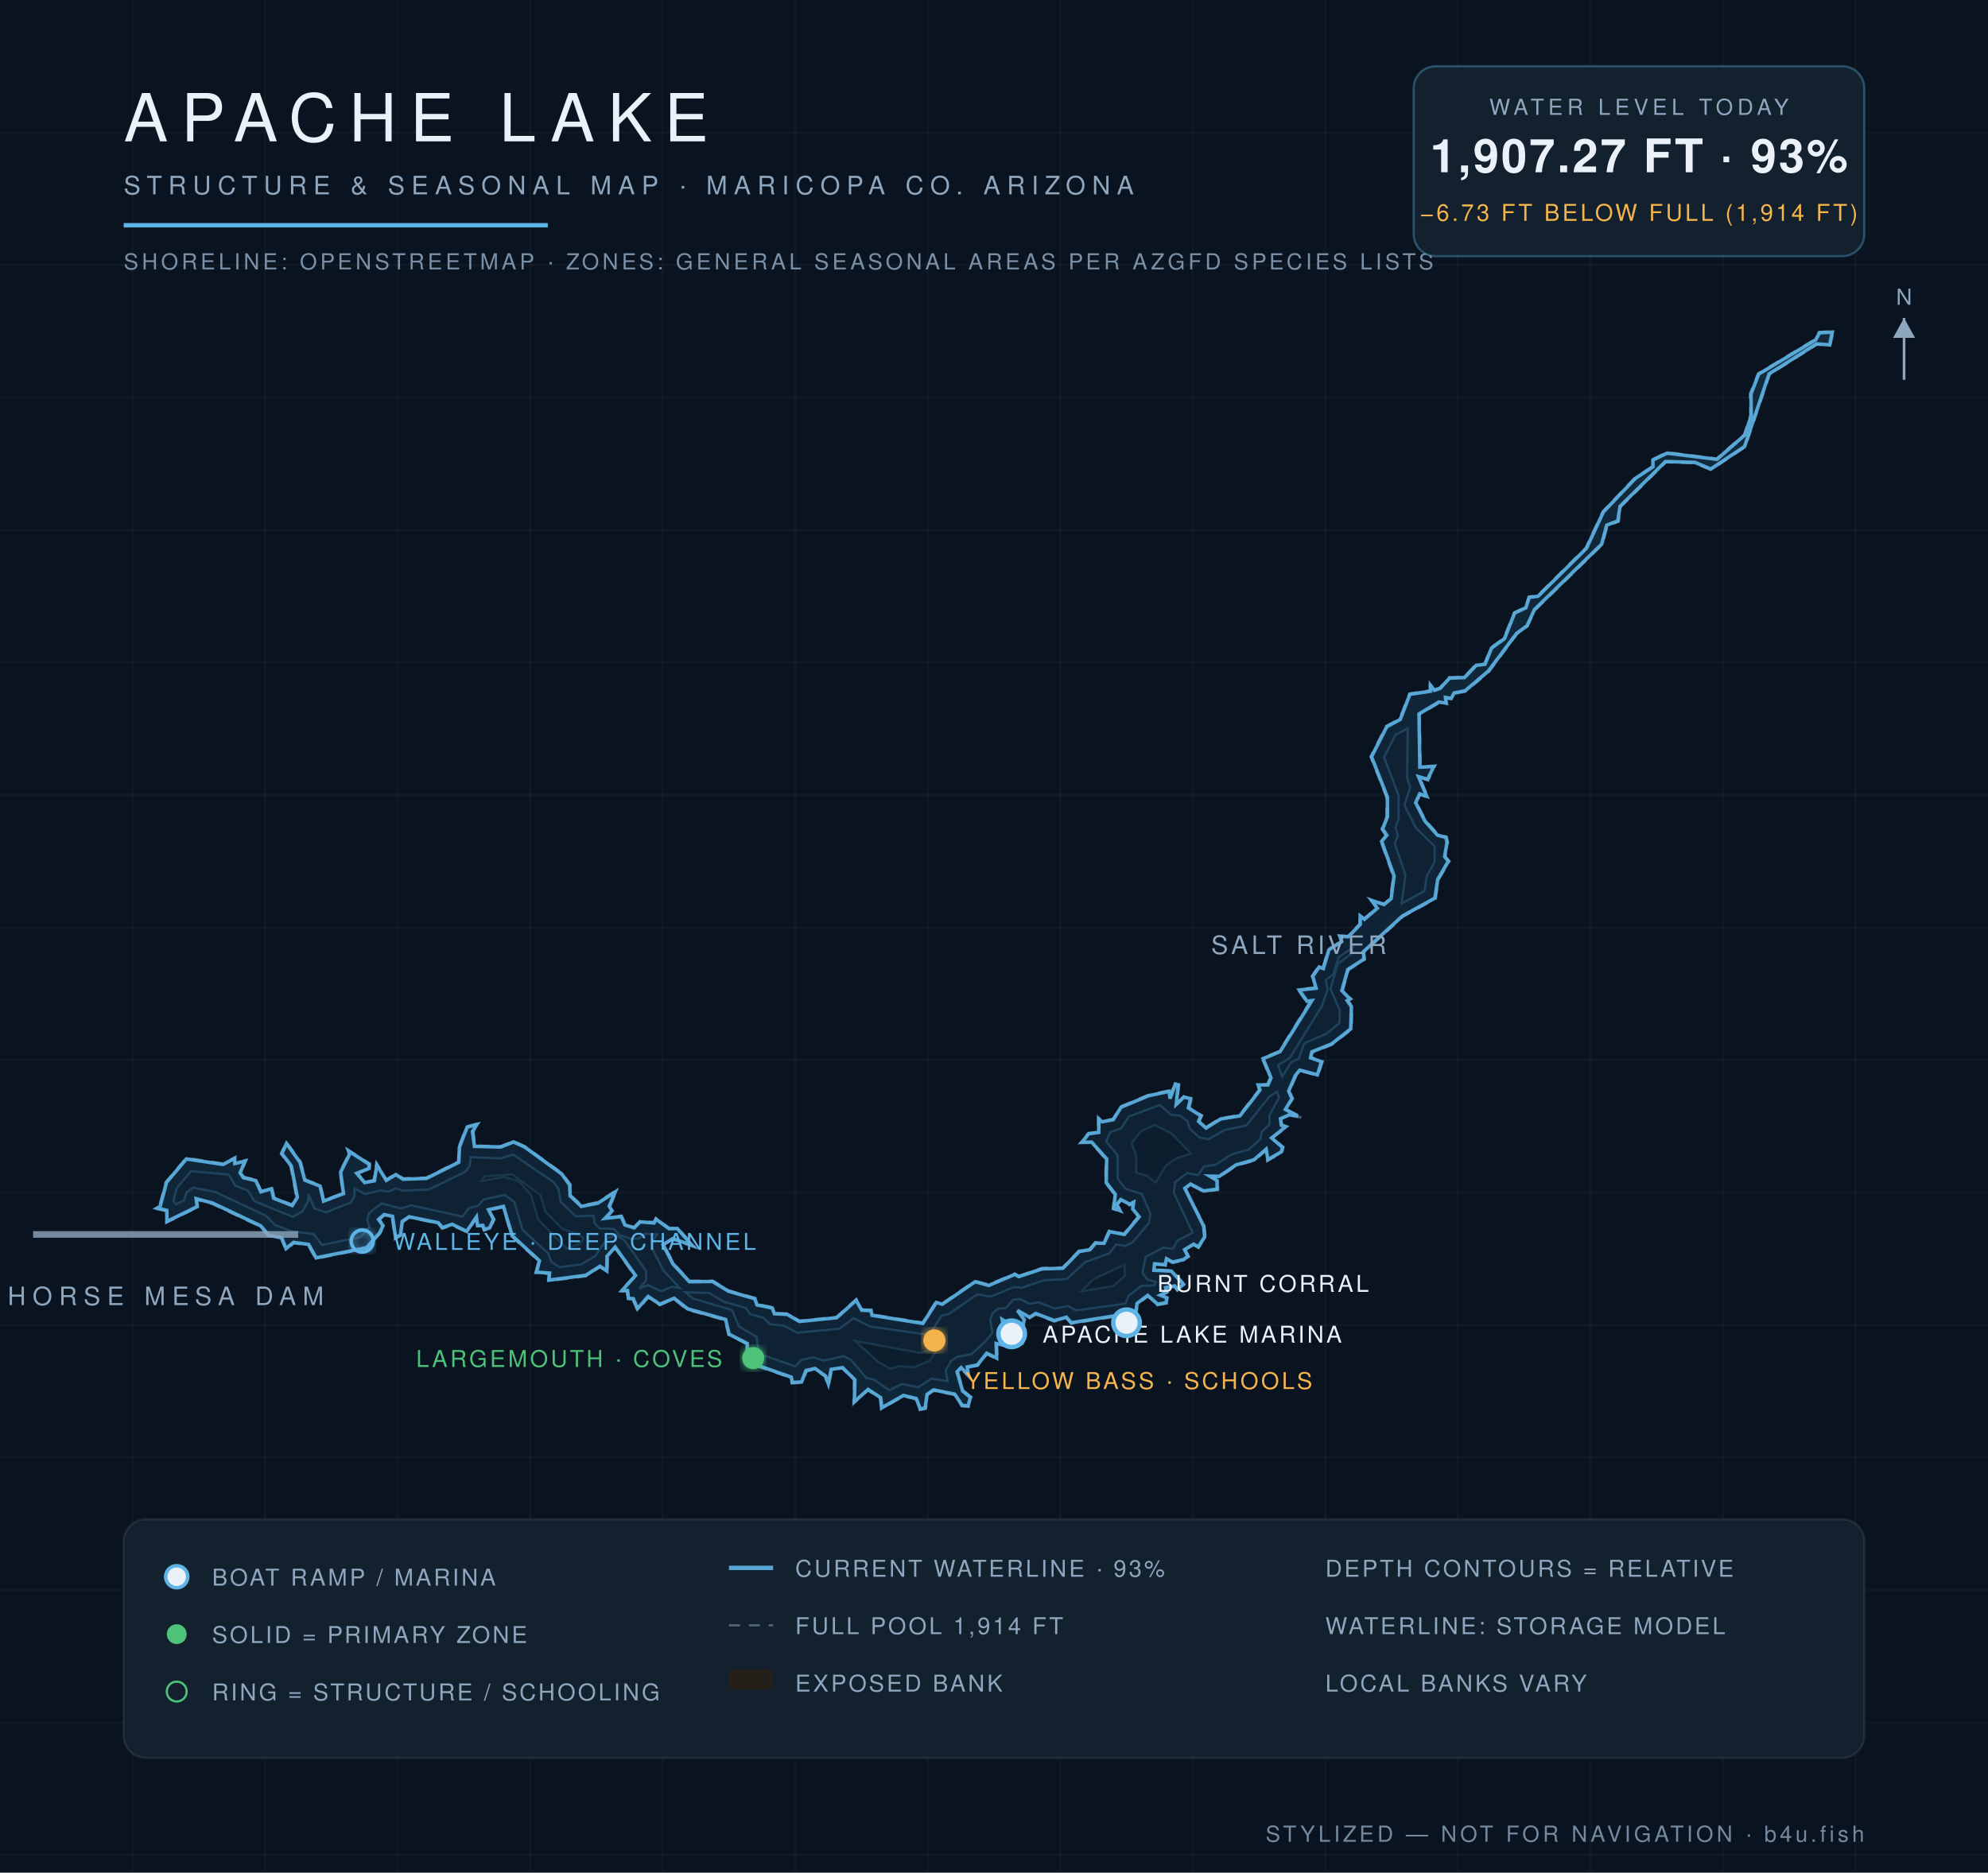
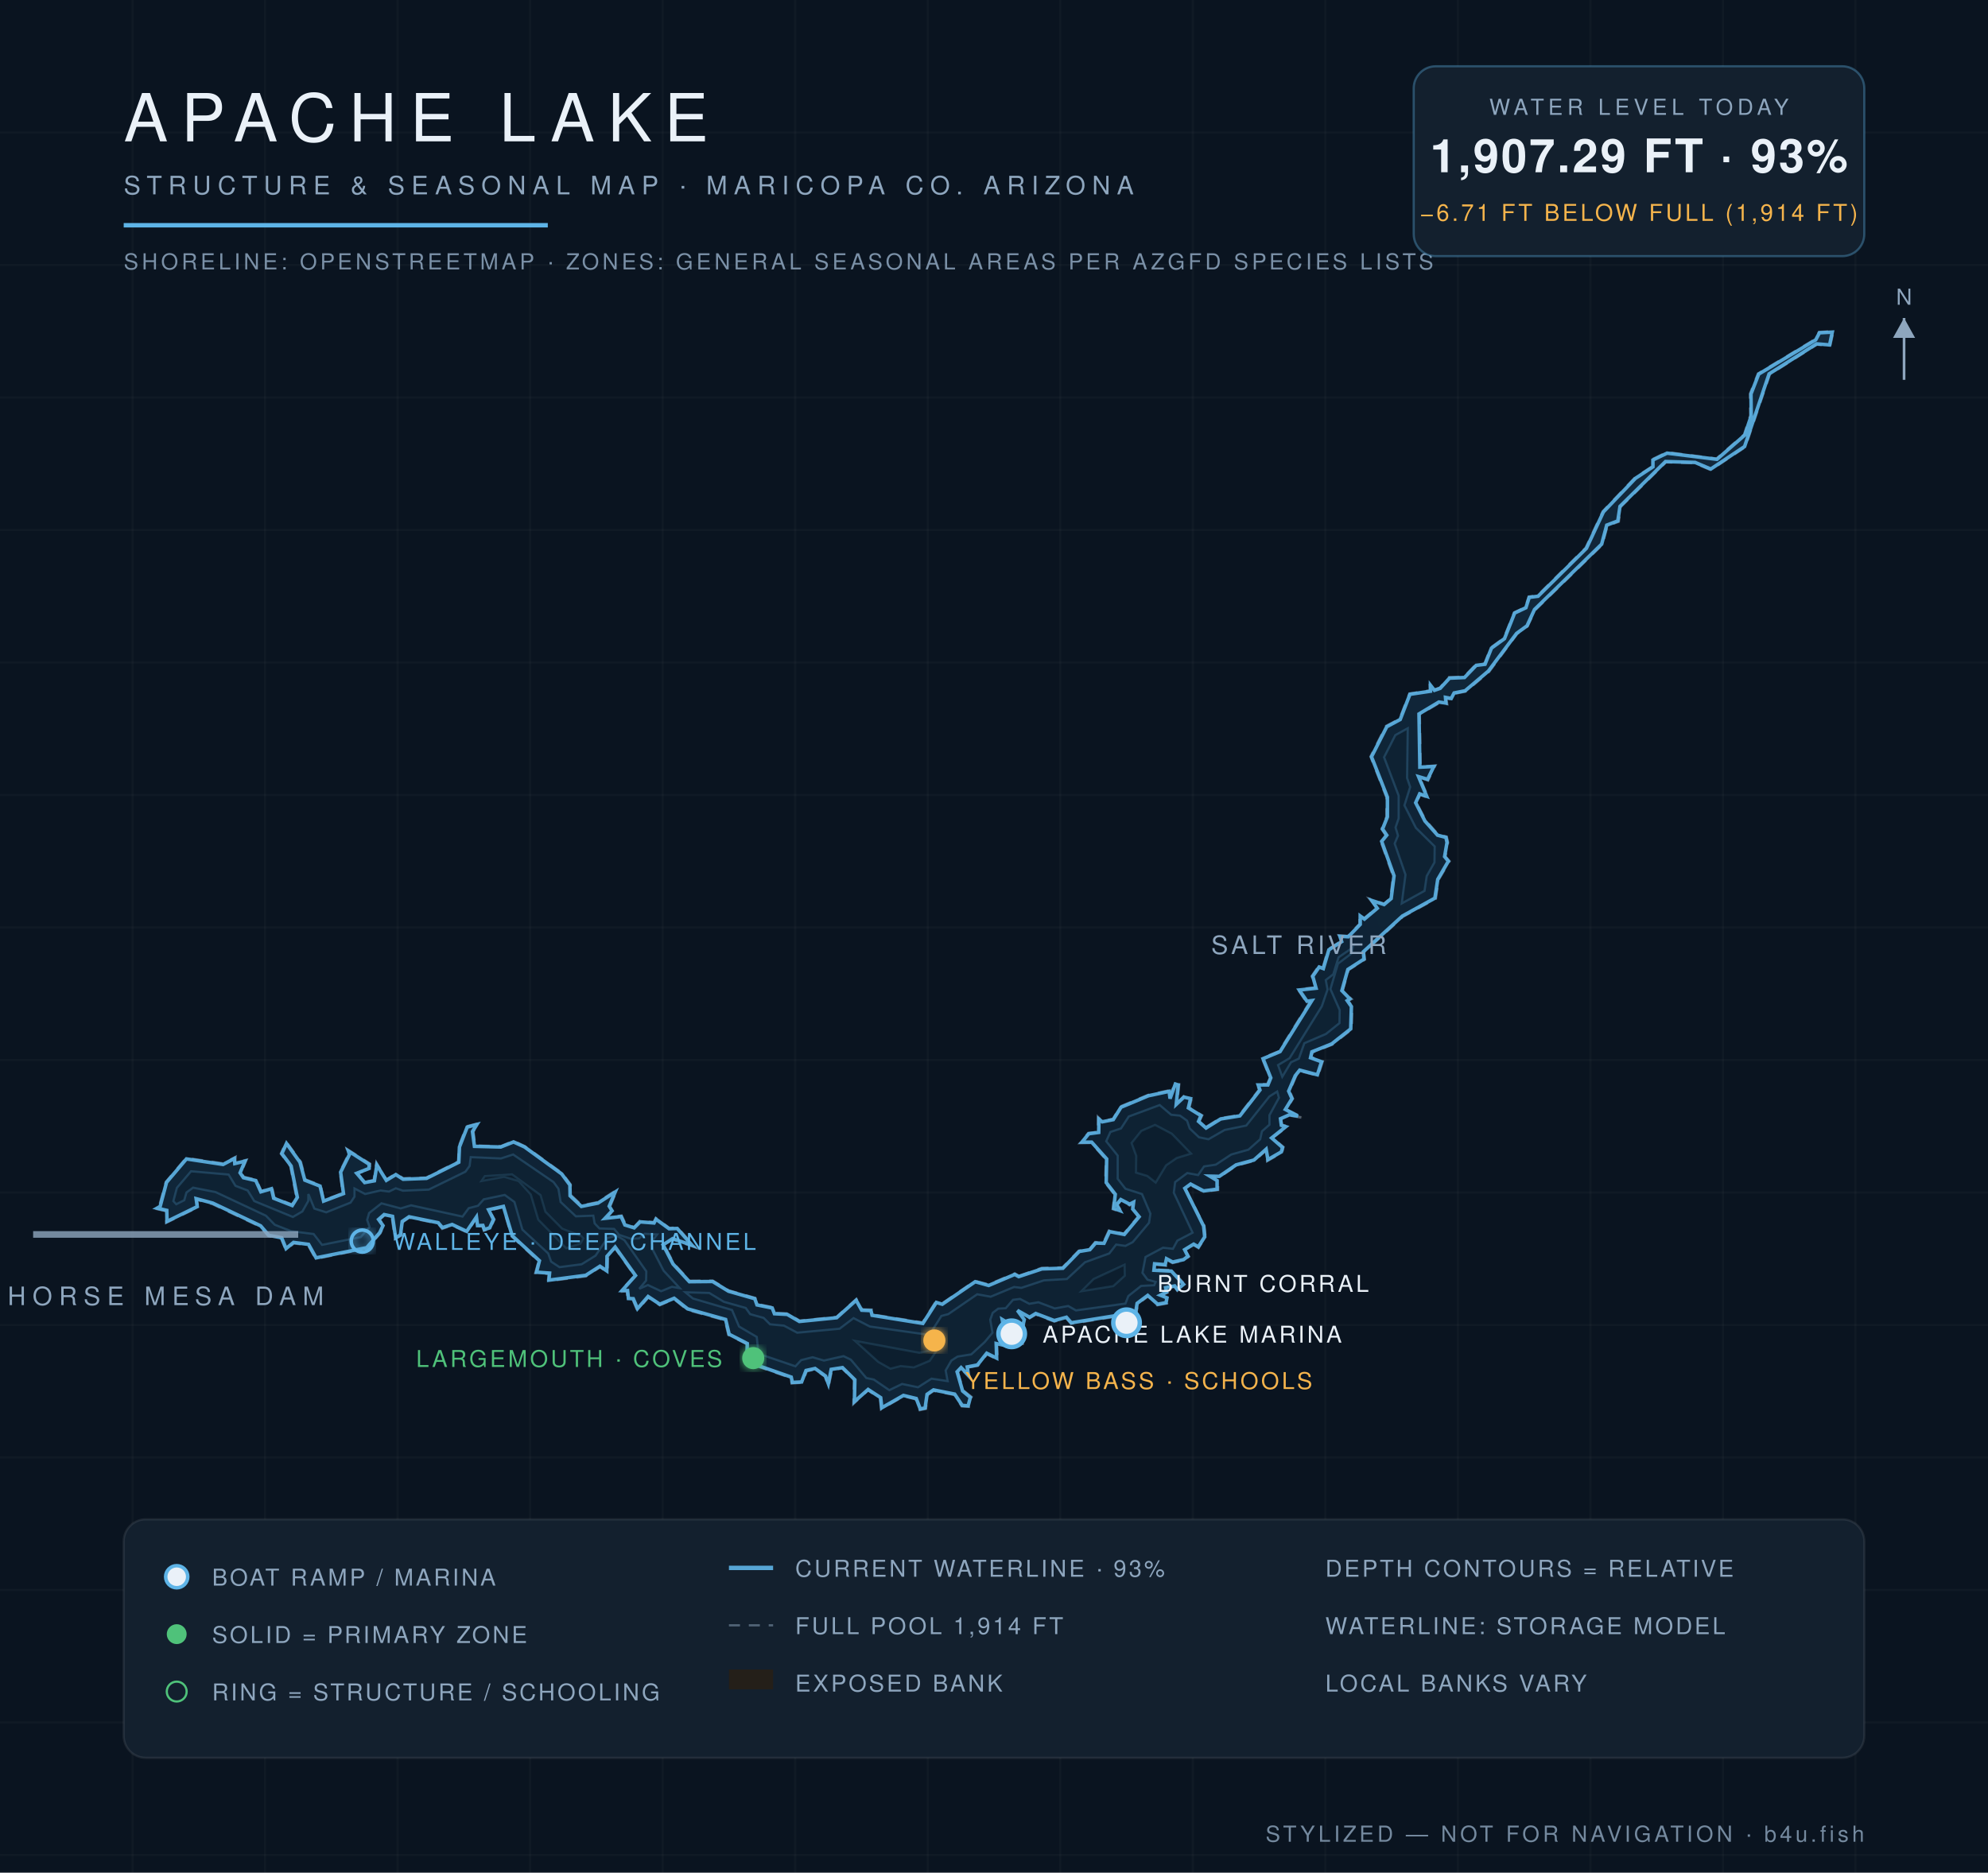
<svg xmlns="http://www.w3.org/2000/svg" viewBox="0 0 900 848" font-family="Helvetica,Arial,sans-serif">
  <defs>
    <radialGradient id="wg" cx="45%" cy="60%" r="80%">
      <stop offset="0%" stop-color="#0c1f31" />
      <stop offset="55%" stop-color="#102639" />
      <stop offset="100%" stop-color="#13293c" />
    </radialGradient>
    <filter id="glow">
      <feGaussianBlur stdDeviation="2.2" result="b" />
      <feMerge>
        <feMergeNode in="b" />
        <feMergeNode in="SourceGraphic" />
      </feMerge>
    </filter>
  </defs>
  <rect width="900" height="848" fill="#0a1420" />
  <g stroke="#ffffff" stroke-opacity="0.025">
    <line x1="60" y1="0" x2="60" y2="848" />
    <line x1="120" y1="0" x2="120" y2="848" />
    <line x1="180" y1="0" x2="180" y2="848" />
    <line x1="240" y1="0" x2="240" y2="848" />
    <line x1="300" y1="0" x2="300" y2="848" />
    <line x1="360" y1="0" x2="360" y2="848" />
    <line x1="420" y1="0" x2="420" y2="848" />
    <line x1="480" y1="0" x2="480" y2="848" />
    <line x1="540" y1="0" x2="540" y2="848" />
    <line x1="600" y1="0" x2="600" y2="848" />
    <line x1="660" y1="0" x2="660" y2="848" />
    <line x1="720" y1="0" x2="720" y2="848" />
    <line x1="780" y1="0" x2="780" y2="848" />
    <line x1="840" y1="0" x2="840" y2="848" />
    <line x1="0" y1="60" x2="900" y2="60" />
    <line x1="0" y1="120" x2="900" y2="120" />
    <line x1="0" y1="180" x2="900" y2="180" />
    <line x1="0" y1="240" x2="900" y2="240" />
    <line x1="0" y1="300" x2="900" y2="300" />
    <line x1="0" y1="360" x2="900" y2="360" />
    <line x1="0" y1="420" x2="900" y2="420" />
    <line x1="0" y1="480" x2="900" y2="480" />
    <line x1="0" y1="540" x2="900" y2="540" />
    <line x1="0" y1="600" x2="900" y2="600" />
    <line x1="0" y1="660" x2="900" y2="660" />
    <line x1="0" y1="720" x2="900" y2="720" />
    <line x1="0" y1="780" x2="900" y2="780" />
    <line x1="0" y1="840" x2="900" y2="840" />
  </g>
  <path d="M 461.3,577.8 L 471.6,574.2 L 481.0,574.0 L 488.4,566.4 L 493.3,565.6 L 495.8,562.5 L 499.6,562.7 L 502.0,557.3 L 508.8,558.7 L 515.4,550.8 L 512.4,547.6 L 513.1,544.7 L 511.4,545.8 L 507.5,543.5 L 505.8,545.6 L 507.9,548.9 L 503.8,547.5 L 504.6,540.9 L 500.4,535.6 L 500.7,525.0 L 494.0,517.5 L 489.0,517.6 L 492.7,513.1 L 497.1,512.6 L 497.1,505.9 L 499.0,507.7 L 503.9,506.7 L 507.2,501.1 L 519.7,495.9 L 529.7,493.7 L 529.5,497.2 L 531.9,490.5 L 533.8,491.0 L 532.8,499.9 L 535.9,496.4 L 539.5,497.3 L 538.4,501.6 L 544.2,505.1 L 543.0,507.6 L 546.0,510.4 L 552.4,506.4 L 561.1,505.0 L 570.1,493.4 L 569.0,491.0 L 573.7,491.0 L 575.0,488.2 L 571.4,479.2 L 579.2,476.0 L 593.5,453.0 L 591.6,453.9 L 587.6,448.0 L 595.5,447.2 L 593.9,442.0 L 597.1,437.4 L 598.8,438.4 L 601.3,429.9 L 607.1,426.2 L 606.1,423.6 L 610.2,423.9 L 615.5,418.4 L 615.5,414.0 L 617.5,415.9 L 623.3,411.1 L 620.1,407.1 L 626.6,409.3 L 629.5,406.8 L 630.7,396.7 L 625.1,380.9 L 627.4,378.2 L 625.5,375.4 L 627.7,369.9 L 627.7,361.0 L 620.5,342.6 L 627.5,328.8 L 633.6,325.6 L 638.1,314.1 L 647.5,312.7 L 647.2,309.1 L 649.5,312.3 L 651.9,311.4 L 656.0,306.7 L 662.8,306.5 L 668.1,301.0 L 672.1,300.5 L 674.9,293.3 L 680.8,289.0 L 685.5,277.4 L 690.6,275.0 L 692.1,270.2 L 696.1,269.7 L 717.9,248.1 L 725.6,231.6 L 740.2,216.3 L 748.1,211.2 L 747.9,208.1 L 754.6,204.8 L 777.1,207.7 L 789.6,196.8 L 792.4,188.2 L 792.3,178.3 L 795.9,169.2 L 821.8,153.6 L 823.5,150.4 L 830.0,150.0 L 828.5,156.6 L 822.5,156.0 L 801.2,169.5 L 790.1,202.4 L 774.5,212.8 L 767.3,209.7 L 754.2,209.3 L 733.7,229.5 L 732.8,236.2 L 727.7,238.0 L 725.4,246.6 L 695.0,276.2 L 691.5,283.6 L 686.8,287.0 L 674.1,304.2 L 663.5,313.1 L 658.5,314.1 L 657.2,316.7 L 654.6,316.1 L 655.1,318.8 L 651.5,318.3 L 642.7,323.5 L 643.1,347.3 L 649.7,346.7 L 646.5,353.4 L 642.6,351.9 L 646.6,361.3 L 642.9,359.8 L 641.2,363.5 L 645.4,371.5 L 651.0,377.9 L 654.9,378.9 L 655.5,381.5 L 654.3,387.9 L 656.2,390.0 L 651.2,398.4 L 650.0,406.9 L 635.1,415.1 L 617.5,431.2 L 617.9,434.5 L 610.5,439.2 L 607.8,448.6 L 611.8,452.4 L 610.2,453.1 L 612.1,455.7 L 611.9,466.1 L 603.1,473.0 L 594.2,476.5 L 593.5,478.7 L 598.8,480.6 L 596.7,487.1 L 588.4,484.9 L 586.7,487.3 L 583.8,494.1 L 585.3,497.5 L 582.3,502.4 L 590.1,506.2 L 583.8,505.1 L 579.9,506.9 L 580.4,509.4 L 582.9,510.1 L 576.0,515.3 L 581.0,519.4 L 580.4,521.9 L 573.7,525.7 L 573.4,520.7 L 567.9,525.6 L 559.7,527.8 L 552.1,533.0 L 547.9,533.0 L 551.4,534.4 L 551.4,538.8 L 544.8,539.6 L 539.1,536.6 L 536.6,538.4 L 545.2,555.1 L 545.7,560.1 L 542.6,565.1 L 540.5,563.8 L 536.5,566.1 L 538.2,569.0 L 536.0,570.7 L 530.8,571.9 L 528.1,570.3 L 527.8,573.1 L 523.0,572.5 L 522.6,574.9 L 530.4,575.2 L 536.3,581.6 L 533.0,584.4 L 531.7,582.6 L 527.9,583.4 L 528.5,585.3 L 525.7,586.5 L 528.7,587.5 L 528.3,590.2 L 523.9,591.0 L 519.8,586.9 L 515.1,590.4 L 514.0,597.2 L 510.1,599.4 L 508.0,595.7 L 484.9,599.4 L 482.7,596.9 L 477.3,598.4 L 468.9,595.2 L 466.1,596.9 L 460.7,593.7 L 464.1,597.5 L 461.4,607.9 L 463.5,608.5 L 459.7,608.7 L 456.4,599.5 L 453.9,597.8 L 456.3,610.0 L 451.3,608.7 L 451.6,615.6 L 446.8,613.2 L 442.7,618.4 L 438.2,619.2 L 438.9,623.8 L 435.0,619.6 L 433.6,621.4 L 436.1,629.7 L 439.8,632.6 L 438.6,637.0 L 435.4,636.8 L 432.1,631.6 L 422.6,629.8 L 420.0,631.6 L 419.1,637.9 L 416.4,638.5 L 414.6,633.6 L 409.0,632.2 L 398.9,638.1 L 398.4,633.1 L 392.9,629.5 L 386.4,635.6 L 386.7,625.0 L 381.3,619.6 L 376.6,620.3 L 375.1,627.9 L 373.5,623.3 L 369.0,620.1 L 365.2,620.9 L 363.1,626.1 L 358.4,626.4 L 358.0,623.9 L 337.7,616.9 L 338.0,608.5 L 329.8,604.5 L 328.2,597.8 L 311.1,593.1 L 305.1,588.2 L 298.7,591.0 L 293.5,587.5 L 288.5,593.3 L 286.4,588.3 L 284.2,588.3 L 283.8,584.6 L 280.7,584.9 L 287.4,577.7 L 278.4,565.1 L 275.2,569.0 L 275.0,576.2 L 271.7,573.7 L 265.3,577.9 L 248.1,580.1 L 248.6,576.8 L 242.4,576.4 L 243.9,571.1 L 231.6,559.8 L 227.8,546.6 L 221.5,548.1 L 223.8,552.2 L 221.9,556.3 L 219.1,557.2 L 218.4,555.2 L 215.8,555.3 L 215.6,551.5 L 211.5,558.0 L 204.6,554.8 L 200.2,556.4 L 198.3,554.0 L 185.2,551.3 L 182.4,553.3 L 181.6,559.5 L 178.8,561.0 L 177.4,551.0 L 174.0,550.3 L 171.8,552.3 L 173.8,554.9 L 172.2,558.4 L 166.2,565.3 L 142.9,570.0 L 139.5,563.8 L 133.0,563.0 L 129.4,566.0 L 127.3,560.8 L 121.5,559.7 L 117.8,555.4 L 96.2,545.2 L 88.9,543.2 L 89.7,546.6 L 75.3,553.6 L 75.2,548.4 L 70.0,547.2 L 72.1,546.2 L 75.1,535.3 L 84.3,524.4 L 101.0,526.9 L 106.6,524.0 L 106.3,526.5 L 111.5,525.3 L 109.0,531.2 L 110.5,533.0 L 116.0,534.3 L 118.3,539.4 L 123.2,537.8 L 124.1,542.3 L 132.2,545.5 L 134.2,542.2 L 131.5,528.1 L 127.2,522.4 L 129.6,517.1 L 136.2,526.2 L 138.3,534.2 L 145.2,536.8 L 146.5,543.6 L 155.2,540.3 L 153.9,530.7 L 157.8,522.7 L 157.1,520.4 L 167.5,527.0 L 167.4,529.3 L 161.9,531.4 L 165.2,535.2 L 169.2,534.5 L 170.4,526.6 L 174.9,534.2 L 179.2,531.5 L 182.5,533.6 L 193.0,533.3 L 207.5,526.0 L 207.7,519.3 L 211.2,510.1 L 216.7,508.7 L 214.3,512.4 L 215.1,518.8 L 226.7,519.1 L 232.5,516.7 L 237.6,519.1 L 254.5,531.3 L 258.3,536.4 L 258.5,541.3 L 263.4,545.9 L 270.6,544.4 L 279.2,538.9 L 276.2,546.3 L 277.6,548.4 L 274.1,551.4 L 281.4,550.5 L 283.2,554.4 L 287.1,555.7 L 289.6,552.9 L 296.0,553.5 L 296.9,551.6 L 303.0,556.1 L 306.7,555.9 L 314.5,564.7 L 304.5,561.2 L 300.5,563.6 L 305.0,572.2 L 312.2,580.0 L 322.7,580.0 L 329.9,584.4 L 341.9,587.8 L 342.9,590.6 L 349.9,592.0 L 350.8,594.6 L 356.5,594.8 L 362.0,598.1 L 378.7,596.4 L 387.7,588.3 L 390.4,593.0 L 394.6,593.1 L 394.9,595.3 L 417.7,598.9 L 423.7,589.4 L 426.5,590.3 L 441.4,580.1 L 447.6,581.7 L 459.4,576.7 L 461.3,577.8 Z" fill="#241f19" fill-opacity="0.9" stroke="#8ea6be" stroke-opacity="0.5" stroke-width="1.2" stroke-dasharray="5 4" />
-   <path d="M 461.2,578.1 L 471.7,574.6 L 481.2,574.3 L 488.6,566.7 L 493.4,565.9 L 496.0,562.9 L 499.8,563.0 L 502.3,557.7 L 509.0,559.0 L 515.7,551.0 L 512.8,547.5 L 513.2,544.4 L 511.4,545.3 L 507.4,543.2 L 505.5,545.5 L 507.0,548.2 L 504.2,547.2 L 504.9,540.8 L 500.8,535.5 L 501.0,524.8 L 494.2,517.2 L 489.8,517.2 L 492.9,513.4 L 497.4,512.8 L 497.5,506.8 L 499.0,508.0 L 504.0,507.0 L 507.5,501.4 L 519.9,496.2 L 529.3,494.2 L 529.7,497.5 L 532.1,490.9 L 533.4,491.3 L 532.5,500.1 L 536.0,496.8 L 539.0,497.5 L 538.0,501.7 L 543.7,505.3 L 542.6,507.8 L 546.0,510.8 L 552.6,506.7 L 561.3,505.3 L 570.4,493.6 L 569.6,491.3 L 574.0,491.3 L 575.4,488.1 L 571.8,479.4 L 579.5,476.2 L 593.9,453.1 L 591.7,453.4 L 588.2,448.3 L 595.8,447.5 L 594.3,442.1 L 597.2,437.9 L 599.1,438.6 L 601.6,430.1 L 607.4,426.4 L 606.6,424.0 L 610.4,424.2 L 615.8,418.6 L 615.8,414.8 L 617.7,416.3 L 623.5,411.3 L 621.1,407.8 L 626.6,409.6 L 629.8,406.9 L 631.1,396.6 L 625.5,381.0 L 627.8,378.2 L 625.9,375.4 L 628.1,369.9 L 628.1,361.0 L 620.9,342.7 L 627.8,329.1 L 633.9,325.8 L 638.3,314.4 L 647.6,313.0 L 647.6,310.3 L 649.4,312.6 L 652.0,311.7 L 656.2,307.1 L 663.0,306.8 L 668.3,301.3 L 672.3,300.8 L 675.2,293.5 L 681.1,289.2 L 685.7,277.6 L 690.8,275.2 L 692.3,270.5 L 696.3,270.0 L 718.2,248.3 L 725.9,231.8 L 740.4,216.6 L 748.3,211.4 L 748.3,208.3 L 754.7,205.2 L 777.3,208.0 L 789.9,197.0 L 792.8,188.3 L 792.7,178.4 L 796.2,169.4 L 822.0,153.9 L 823.7,150.7 L 829.5,150.4 L 828.3,156.2 L 822.4,155.7 L 800.9,169.3 L 789.8,202.2 L 774.5,212.4 L 767.4,209.4 L 754.0,209.0 L 733.4,229.3 L 732.4,235.9 L 727.4,237.8 L 725.1,246.4 L 694.7,276.0 L 691.3,283.4 L 686.6,286.8 L 673.8,303.9 L 663.3,312.8 L 658.3,313.8 L 657.0,316.3 L 654.4,315.8 L 654.6,318.4 L 651.4,317.9 L 642.4,323.3 L 642.8,347.4 L 649.1,347.1 L 646.3,352.9 L 642.2,351.7 L 645.9,360.6 L 642.7,359.5 L 640.9,363.5 L 645.1,371.8 L 650.8,378.2 L 654.6,379.2 L 655.1,381.5 L 654.0,387.9 L 655.7,390.0 L 650.9,398.2 L 649.6,406.7 L 634.9,414.8 L 617.2,431.0 L 617.5,434.3 L 610.2,439.0 L 607.5,448.6 L 611.1,452.3 L 609.9,453.1 L 611.8,455.8 L 611.5,465.9 L 602.9,472.7 L 593.9,476.3 L 593.3,479.0 L 598.3,480.8 L 596.4,486.7 L 588.4,484.6 L 586.4,487.1 L 583.4,494.1 L 584.9,497.5 L 581.9,502.4 L 587.6,505.4 L 583.8,504.8 L 579.7,506.6 L 580.1,509.6 L 582.1,510.2 L 575.7,515.3 L 580.6,519.6 L 580.1,521.6 L 574.0,525.1 L 573.2,520.4 L 567.7,525.2 L 559.6,527.5 L 552.0,532.7 L 547.7,532.6 L 551.0,534.6 L 551.0,538.5 L 544.9,539.3 L 539.0,536.2 L 536.4,538.1 L 544.9,555.2 L 545.4,560.1 L 542.5,564.6 L 540.4,563.4 L 536.3,565.9 L 537.8,568.9 L 535.8,570.4 L 530.9,571.5 L 528.1,570.0 L 527.5,572.7 L 522.7,572.3 L 522.4,575.2 L 530.3,575.6 L 535.8,581.6 L 533.0,583.9 L 531.8,582.3 L 527.7,583.1 L 528.1,585.1 L 525.3,586.5 L 528.3,587.7 L 527.9,589.9 L 524.1,590.6 L 519.6,586.6 L 514.8,590.2 L 513.7,597.0 L 510.2,598.9 L 508.0,595.3 L 485.0,599.0 L 482.8,596.5 L 477.3,598.0 L 468.9,594.8 L 466.1,596.5 L 460.6,593.4 L 463.7,597.6 L 461.3,608.3 L 459.9,608.4 L 456.7,599.3 L 453.7,597.5 L 455.9,609.5 L 451.0,608.4 L 451.2,615.0 L 446.7,612.8 L 442.5,618.1 L 437.9,619.0 L 438.4,622.7 L 435.1,619.3 L 433.3,621.2 L 435.8,629.9 L 439.3,632.8 L 438.3,636.6 L 435.6,636.4 L 432.2,631.3 L 422.6,629.4 L 419.7,631.4 L 418.8,637.6 L 416.6,638.0 L 414.8,633.3 L 409.0,631.9 L 399.2,637.5 L 398.7,632.9 L 393.0,629.2 L 386.8,634.7 L 387.0,624.8 L 381.4,619.3 L 376.3,620.1 L 375.0,626.6 L 373.7,623.1 L 369.0,619.7 L 364.9,620.6 L 362.9,625.8 L 358.7,626.0 L 358.2,623.6 L 338.1,616.6 L 338.3,608.4 L 330.1,604.2 L 328.5,597.5 L 311.3,592.7 L 305.2,587.9 L 298.7,590.6 L 293.4,587.1 L 288.6,592.6 L 286.7,588.1 L 284.5,588.0 L 284.1,584.4 L 281.6,584.4 L 287.7,577.6 L 278.5,564.7 L 274.8,568.9 L 274.7,575.5 L 271.6,573.4 L 265.2,577.5 L 248.5,579.7 L 248.8,576.5 L 242.9,576.1 L 244.2,570.9 L 231.9,559.6 L 227.9,546.3 L 221.2,547.8 L 223.4,552.2 L 221.7,556.0 L 219.3,556.8 L 218.6,554.9 L 216.2,555.0 L 215.7,551.1 L 211.3,557.6 L 204.7,554.4 L 200.3,555.9 L 198.4,553.7 L 185.2,551.0 L 182.1,553.1 L 181.3,559.2 L 179.1,560.5 L 177.7,550.8 L 173.9,550.0 L 171.4,552.2 L 173.4,555.0 L 171.9,558.2 L 166.0,565.0 L 143.1,569.6 L 139.7,563.5 L 132.9,562.6 L 129.5,565.4 L 127.5,560.5 L 121.7,559.4 L 118.0,555.1 L 96.3,544.8 L 88.8,542.8 L 89.3,546.4 L 75.6,553.1 L 75.5,548.1 L 71.1,547.1 L 72.5,546.3 L 75.4,535.4 L 84.4,524.8 L 101.0,527.3 L 106.1,524.6 L 106.3,526.9 L 110.9,525.8 L 108.7,531.1 L 110.2,533.3 L 115.8,534.6 L 118.1,539.7 L 122.9,538.3 L 123.9,542.6 L 132.3,545.9 L 134.6,542.2 L 131.9,528.0 L 127.6,522.4 L 129.7,517.8 L 135.8,526.3 L 138.0,534.4 L 144.9,537.1 L 146.5,543.9 L 155.5,540.5 L 154.2,530.8 L 158.2,522.8 L 157.8,521.2 L 167.1,527.2 L 167.1,529.1 L 161.5,531.3 L 165.1,535.5 L 169.5,534.7 L 170.6,527.6 L 174.9,534.5 L 179.2,531.9 L 182.5,534.0 L 193.1,533.6 L 207.7,526.3 L 208.0,519.4 L 211.5,510.4 L 215.9,509.2 L 213.9,512.4 L 214.8,519.1 L 226.7,519.4 L 232.5,517.1 L 237.5,519.4 L 254.3,531.6 L 257.9,536.6 L 258.1,541.5 L 263.2,546.3 L 270.7,544.8 L 278.5,539.8 L 275.8,546.2 L 277.1,548.3 L 273.9,551.7 L 281.2,550.9 L 282.9,554.7 L 287.1,556.0 L 289.8,553.3 L 296.1,553.8 L 297.0,552.1 L 302.9,556.4 L 306.6,556.3 L 313.3,563.9 L 304.5,560.9 L 300.2,563.7 L 304.7,572.4 L 312.1,580.4 L 322.6,580.3 L 329.8,584.7 L 341.7,588.1 L 342.7,590.9 L 349.6,592.3 L 350.6,594.9 L 356.4,595.2 L 361.9,598.4 L 378.8,596.7 L 387.6,588.8 L 390.1,593.3 L 394.3,593.5 L 394.8,595.6 L 417.8,599.3 L 423.9,589.8 L 426.6,590.6 L 441.5,580.4 L 447.6,582.1 L 459.4,577.1 L 461.2,578.1 Z" fill="url(#wg)" stroke="#5eb4e7" stroke-opacity="0.9" stroke-width="1.6" />
+   <path d="M 461.2,578.1 L 471.7,574.6 L 481.2,574.3 L 488.6,566.7 L 493.4,565.9 L 496.0,562.9 L 499.8,563.0 L 502.3,557.7 L 509.0,559.0 L 515.7,551.0 L 512.8,547.5 L 513.2,544.4 L 511.4,545.3 L 507.4,543.2 L 505.5,545.5 L 507.0,548.2 L 504.2,547.2 L 504.9,540.8 L 500.8,535.5 L 501.0,524.8 L 494.2,517.2 L 489.8,517.2 L 492.9,513.4 L 497.4,512.8 L 497.5,506.8 L 499.0,508.0 L 504.0,507.0 L 507.5,501.4 L 519.9,496.2 L 529.3,494.2 L 529.7,497.5 L 532.1,490.9 L 533.4,491.3 L 532.5,500.1 L 536.0,496.8 L 539.0,497.5 L 538.0,501.7 L 543.7,505.2 L 542.6,507.8 L 546.0,510.8 L 552.6,506.7 L 561.3,505.3 L 570.4,493.6 L 569.6,491.3 L 574.0,491.3 L 575.3,488.1 L 571.8,479.4 L 579.5,476.2 L 593.9,453.1 L 591.7,453.4 L 588.2,448.3 L 595.8,447.5 L 594.3,442.1 L 597.2,437.9 L 599.1,438.6 L 601.6,430.1 L 607.4,426.4 L 606.6,424.0 L 610.4,424.2 L 615.8,418.6 L 615.8,414.8 L 617.7,416.2 L 623.5,411.3 L 621.1,407.8 L 626.6,409.6 L 629.8,406.9 L 631.1,396.6 L 625.5,381.0 L 627.8,378.2 L 625.9,375.4 L 628.1,369.9 L 628.1,361.0 L 620.9,342.7 L 627.8,329.1 L 633.9,325.8 L 638.3,314.4 L 647.6,313.0 L 647.6,310.3 L 649.4,312.6 L 652.0,311.7 L 656.2,307.1 L 663.0,306.8 L 668.3,301.3 L 672.3,300.8 L 675.2,293.5 L 681.1,289.2 L 685.7,277.6 L 690.8,275.2 L 692.3,270.5 L 696.3,270.0 L 718.2,248.3 L 725.9,231.8 L 740.4,216.6 L 748.3,211.4 L 748.3,208.3 L 754.7,205.2 L 777.3,208.0 L 789.9,197.0 L 792.8,188.3 L 792.7,178.4 L 796.2,169.4 L 822.0,153.9 L 823.7,150.7 L 829.5,150.4 L 828.3,156.2 L 822.4,155.7 L 800.9,169.3 L 789.8,202.2 L 774.5,212.4 L 767.4,209.4 L 754.0,209.0 L 733.4,229.3 L 732.4,235.9 L 727.4,237.8 L 725.1,246.4 L 694.7,276.0 L 691.3,283.4 L 686.6,286.8 L 673.8,303.9 L 663.3,312.8 L 658.3,313.8 L 657.0,316.3 L 654.4,315.8 L 654.6,318.4 L 651.4,317.9 L 642.4,323.3 L 642.8,347.4 L 649.1,347.1 L 646.3,352.9 L 642.2,351.7 L 645.9,360.6 L 642.7,359.5 L 640.9,363.5 L 645.1,371.8 L 650.8,378.2 L 654.6,379.2 L 655.1,381.5 L 654.0,387.9 L 655.7,390.0 L 650.9,398.2 L 649.6,406.7 L 634.9,414.8 L 617.2,431.0 L 617.5,434.3 L 610.2,439.0 L 607.5,448.6 L 611.1,452.3 L 609.9,453.1 L 611.8,455.8 L 611.5,465.9 L 602.9,472.7 L 593.9,476.3 L 593.3,479.0 L 598.3,480.8 L 596.4,486.7 L 588.4,484.6 L 586.4,487.1 L 583.4,494.1 L 584.9,497.5 L 581.9,502.4 L 587.6,505.4 L 583.8,504.8 L 579.7,506.6 L 580.1,509.6 L 582.1,510.2 L 575.7,515.3 L 580.6,519.6 L 580.1,521.6 L 574.0,525.1 L 573.2,520.4 L 567.7,525.3 L 559.6,527.5 L 552.0,532.7 L 547.7,532.6 L 551.0,534.6 L 551.0,538.5 L 544.9,539.3 L 539.0,536.2 L 536.4,538.1 L 544.9,555.2 L 545.4,560.1 L 542.5,564.6 L 540.4,563.4 L 536.3,565.9 L 537.8,568.9 L 535.8,570.4 L 530.9,571.5 L 528.1,570.0 L 527.5,572.7 L 522.7,572.3 L 522.4,575.2 L 530.3,575.6 L 535.8,581.6 L 533.0,583.9 L 531.8,582.3 L 527.7,583.1 L 528.1,585.1 L 525.3,586.5 L 528.3,587.7 L 527.9,589.9 L 524.1,590.6 L 519.6,586.6 L 514.8,590.2 L 513.7,597.0 L 510.2,598.9 L 508.0,595.3 L 485.0,599.0 L 482.8,596.5 L 477.3,598.0 L 468.9,594.8 L 466.1,596.5 L 460.6,593.4 L 463.7,597.6 L 461.3,608.3 L 459.9,608.4 L 456.7,599.3 L 453.7,597.5 L 455.9,609.5 L 451.0,608.4 L 451.2,615.0 L 446.7,612.8 L 442.5,618.1 L 437.9,619.0 L 438.4,622.7 L 435.1,619.3 L 433.3,621.2 L 435.8,629.9 L 439.3,632.8 L 438.3,636.6 L 435.6,636.4 L 432.2,631.3 L 422.6,629.4 L 419.7,631.4 L 418.8,637.6 L 416.6,638.0 L 414.8,633.3 L 409.0,631.9 L 399.2,637.5 L 398.7,632.9 L 393.0,629.2 L 386.8,634.7 L 387.0,624.8 L 381.4,619.3 L 376.3,620.1 L 375.0,626.6 L 373.7,623.1 L 369.0,619.7 L 364.9,620.6 L 362.9,625.8 L 358.7,626.0 L 358.2,623.6 L 338.1,616.6 L 338.3,608.4 L 330.1,604.2 L 328.5,597.5 L 311.3,592.7 L 305.2,587.9 L 298.7,590.6 L 293.4,587.1 L 288.6,592.6 L 286.7,588.1 L 284.5,588.0 L 284.1,584.4 L 281.6,584.4 L 287.7,577.6 L 278.5,564.7 L 274.8,568.9 L 274.7,575.5 L 271.6,573.4 L 265.2,577.5 L 248.5,579.7 L 248.8,576.5 L 242.9,576.1 L 244.2,570.9 L 231.9,559.6 L 227.9,546.3 L 221.2,547.8 L 223.4,552.2 L 221.7,556.0 L 219.3,556.8 L 218.6,554.9 L 216.2,555.0 L 215.7,551.1 L 211.3,557.6 L 204.7,554.5 L 200.3,555.9 L 198.4,553.7 L 185.2,551.0 L 182.1,553.1 L 181.3,559.2 L 179.1,560.5 L 177.7,550.8 L 173.9,550.0 L 171.4,552.2 L 173.4,555.0 L 171.9,558.2 L 166.0,565.0 L 143.1,569.6 L 139.7,563.5 L 132.9,562.6 L 129.5,565.4 L 127.5,560.5 L 121.7,559.4 L 118.0,555.1 L 96.3,544.8 L 88.8,542.8 L 89.3,546.4 L 75.6,553.1 L 75.5,548.1 L 71.1,547.1 L 72.5,546.3 L 75.4,535.4 L 84.4,524.8 L 101.0,527.3 L 106.1,524.6 L 106.3,526.9 L 110.9,525.8 L 108.7,531.1 L 110.2,533.3 L 115.8,534.6 L 118.1,539.7 L 122.9,538.3 L 123.9,542.6 L 132.3,545.9 L 134.6,542.2 L 131.8,528.0 L 127.6,522.4 L 129.7,517.8 L 135.8,526.3 L 138.0,534.4 L 144.9,537.1 L 146.5,543.9 L 155.5,540.5 L 154.2,530.8 L 158.2,522.8 L 157.7,521.2 L 167.1,527.2 L 167.1,529.1 L 161.5,531.3 L 165.1,535.5 L 169.5,534.7 L 170.6,527.6 L 174.9,534.5 L 179.2,531.9 L 182.5,534.0 L 193.1,533.6 L 207.7,526.3 L 208.0,519.4 L 211.5,510.4 L 215.9,509.2 L 213.9,512.4 L 214.8,519.1 L 226.7,519.4 L 232.5,517.1 L 237.5,519.4 L 254.3,531.6 L 258.0,536.6 L 258.1,541.5 L 263.2,546.3 L 270.7,544.8 L 278.5,539.8 L 275.8,546.2 L 277.1,548.3 L 273.9,551.7 L 281.2,550.9 L 282.9,554.7 L 287.1,556.0 L 289.8,553.3 L 296.1,553.8 L 297.0,552.1 L 302.9,556.4 L 306.6,556.3 L 313.3,563.9 L 304.5,560.9 L 300.2,563.7 L 304.7,572.4 L 312.1,580.4 L 322.6,580.3 L 329.8,584.7 L 341.7,588.1 L 342.7,590.9 L 349.6,592.3 L 350.6,594.9 L 356.4,595.2 L 361.9,598.4 L 378.8,596.7 L 387.6,588.8 L 390.1,593.3 L 394.3,593.5 L 394.8,595.6 L 417.8,599.3 L 423.9,589.8 L 426.6,590.6 L 441.5,580.4 L 447.6,582.1 L 459.4,577.1 L 461.2,578.1 Z" fill="url(#wg)" stroke="#5eb4e7" stroke-opacity="0.9" stroke-width="1.6" />
  <path d="M 79.8,545.3 L 78.5,543.9 L 80.1,537.9 L 86.5,530.4 L 103.5,531.9 L 106.6,537.0 L 112.1,539.1 L 115.1,543.9 L 132.6,551.1 L 136.9,548.6 L 139.6,543.8 L 139.6,540.7 L 142.3,547.3 L 147.7,549.0 L 158.7,544.6 L 160.5,541.9 L 160.5,538.2 L 165.3,540.7 L 172.3,539.1 L 176.1,539.6 L 179.2,538.1 L 182.4,539.2 L 194.1,538.7 L 210.7,530.6 L 212.6,528.0 L 213.1,524.0 L 226.8,524.6 L 232.3,522.8 L 250.6,535.3 L 252.8,538.3 L 253.8,544.3 L 260.7,550.8 L 268.6,550.5 L 269.2,554.0 L 271.4,556.3 L 278.0,556.5 L 280.3,559.2 L 285.7,561.0 L 289.3,560.8 L 291.9,558.7 L 297.5,559.0 L 295.2,562.1 L 295.5,565.9 L 300.4,575.4 L 307.7,583.3 L 304.2,582.7 L 299.3,584.7 L 293.3,581.9 L 289.4,583.6 L 292.5,579.9 L 292.6,575.7 L 282.7,561.6 L 279.1,559.5 L 275.0,560.6 L 269.6,568.6 L 263.3,572.5 L 253.3,573.8 L 249.5,571.3 L 248.2,567.6 L 236.5,556.8 L 232.9,544.3 L 228.5,541.1 L 219.0,543.1 L 216.4,546.0 L 212.2,547.1 L 209.4,550.9 L 186.1,545.8 L 181.4,547.2 L 172.7,544.9 L 167.1,549.3 L 166.2,552.4 L 167.3,555.6 L 163.3,560.2 L 145.8,563.7 L 142.0,558.8 L 131.8,557.5 L 124.4,554.6 L 120.4,550.5 L 97.6,539.8 L 87.4,537.8 L 84.4,540.0 L 83.4,543.5 L 79.8,545.3 Z" fill="#0e2233" stroke="#5eb4e7" stroke-opacity="0.22" stroke-width="1" />
-   <path d="M 310.3,585.2 L 321.1,585.5 L 327.7,589.5 L 337.6,592.3 L 339.6,595.1 L 345.7,596.8 L 348.6,599.7 L 354.9,600.3 L 360.9,603.5 L 380.1,601.7 L 386.4,596.9 L 393.8,600.7 L 419.3,604.3 L 422.0,602.5 L 426.2,595.9 L 429.4,595.1 L 442.5,586.1 L 448.5,587.2 L 459.1,582.8 L 462.4,583.2 L 472.6,579.8 L 483.0,579.2 L 491.2,571.6 L 502.2,567.6 L 505.3,563.6 L 509.5,564.2 L 512.8,562.5 L 520.2,553.7 L 520.8,549.6 L 517.0,540.7 L 509.5,538.3 L 506.0,533.8 L 506.0,523.3 L 500.8,516.8 L 502.7,512.6 L 507.5,511.0 L 511.0,505.6 L 525.0,500.4 L 530.2,504.8 L 534.2,505.2 L 537.4,507.5 L 538.6,511.0 L 542.8,515.0 L 547.1,515.9 L 554.4,511.7 L 564.2,509.7 L 574.7,496.5 L 578.2,494.3 L 579.0,497.1 L 574.7,505.0 L 574.7,509.3 L 571.3,512.3 L 570.5,515.9 L 565.2,520.6 L 557.4,522.8 L 550.4,527.4 L 545.1,528.2 L 542.4,532.1 L 537.5,531.2 L 532.0,535.3 L 531.4,540.1 L 539.9,558.2 L 533.0,561.8 L 531.0,565.5 L 526.5,565.0 L 518.6,569.2 L 517.2,576.4 L 519.5,579.5 L 523.2,580.5 L 522.5,582.0 L 516.6,582.3 L 510.8,586.9 L 509.5,590.3 L 487.1,593.4 L 483.6,591.4 L 477.5,592.5 L 470.1,589.7 L 466.0,590.4 L 461.8,588.2 L 458.6,588.6 L 455.3,592.4 L 451.9,592.6 L 449.4,594.5 L 448.3,597.6 L 449.3,603.5 L 445.8,607.7 L 439.7,613.3 L 433.5,614.3 L 430.7,616.1 L 428.1,620.6 L 429.0,625.4 L 421.7,624.3 L 415.6,628.2 L 408.4,626.7 L 402.6,629.5 L 395.6,624.7 L 392.2,624.0 L 385.2,615.7 L 381.9,614.1 L 373.0,616.1 L 367.9,614.6 L 362.7,615.9 L 360.1,618.7 L 343.4,613.0 L 342.6,605.4 L 334.6,600.7 L 331.4,593.2 L 313.7,588.0 L 310.3,585.2 Z" fill="#0e2233" stroke="#5eb4e7" stroke-opacity="0.22" stroke-width="1" />
-   <path d="M 580.5,487.6 L 578.6,482.3 L 583.8,479.2 L 598.4,455.7 L 601.0,448.1 L 600.2,443.8 L 603.6,441.2 L 606.0,433.5 L 612.4,429.1 L 611.9,431.7 L 605.7,436.4 L 602.3,447.8 L 606.5,457.4 L 606.4,463.3 L 600.3,468.2 L 590.5,472.4 L 588.0,479.4 L 584.5,481.0 L 580.5,487.6 Z" fill="#0e2233" stroke="#5eb4e7" stroke-opacity="0.22" stroke-width="1" />
+   <path d="M 310.3,585.2 L 321.1,585.5 L 327.7,589.5 L 337.6,592.3 L 339.6,595.1 L 345.7,596.8 L 348.6,599.7 L 354.9,600.3 L 360.9,603.5 L 380.1,601.7 L 386.4,596.9 L 393.8,600.7 L 419.3,604.3 L 422.0,602.5 L 426.2,595.9 L 429.3,595.1 L 442.4,586.1 L 448.5,587.2 L 459.1,582.8 L 462.4,583.2 L 472.6,579.8 L 483.0,579.2 L 491.2,571.6 L 502.2,567.6 L 505.3,563.6 L 509.5,564.2 L 512.8,562.5 L 520.2,553.7 L 520.8,549.6 L 517.0,540.7 L 509.5,538.3 L 506.0,533.8 L 506.0,523.3 L 500.8,516.8 L 502.7,512.6 L 507.5,511.0 L 511.0,505.6 L 525.0,500.4 L 530.2,504.8 L 534.2,505.2 L 537.4,507.5 L 538.6,511.0 L 542.8,515.0 L 547.1,515.9 L 554.4,511.7 L 564.2,509.7 L 574.7,496.5 L 578.2,494.3 L 579.0,497.1 L 574.7,505.0 L 574.7,509.3 L 571.3,512.3 L 570.5,515.9 L 565.2,520.6 L 557.4,522.8 L 550.4,527.4 L 545.1,528.2 L 542.4,532.1 L 537.5,531.2 L 532.0,535.3 L 531.4,540.1 L 539.9,558.2 L 533.0,561.8 L 531.0,565.5 L 526.5,565.0 L 518.6,569.2 L 517.2,576.4 L 519.5,579.5 L 523.2,580.5 L 522.5,582.0 L 516.6,582.3 L 510.8,586.9 L 509.5,590.3 L 487.1,593.4 L 483.6,591.4 L 477.5,592.5 L 470.1,589.7 L 466.0,590.4 L 461.8,588.2 L 458.6,588.6 L 455.3,592.4 L 451.9,592.6 L 449.4,594.5 L 448.3,597.6 L 449.3,603.5 L 445.8,607.7 L 439.7,613.3 L 433.5,614.3 L 430.7,616.1 L 428.1,620.6 L 429.0,625.4 L 421.7,624.3 L 415.6,628.2 L 408.4,626.7 L 402.6,629.5 L 395.6,624.7 L 392.2,624.0 L 385.2,615.7 L 381.9,614.1 L 373.0,616.1 L 367.9,614.6 L 362.7,615.9 L 360.1,618.7 L 343.4,613.0 L 342.6,605.4 L 334.6,600.7 L 331.4,593.2 L 313.7,588.0 L 310.3,585.2 Z" fill="#0e2233" stroke="#5eb4e7" stroke-opacity="0.22" stroke-width="1" />
+   <path d="M 580.5,487.6 L 578.6,482.3 L 583.8,479.2 L 598.4,455.7 L 601.0,448.1 L 600.2,443.8 L 603.6,441.2 L 606.0,433.5 L 612.4,429.1 L 611.9,431.7 L 605.7,436.4 L 602.3,447.9 L 606.5,457.4 L 606.4,463.3 L 600.3,468.2 L 590.5,472.4 L 588.0,479.4 L 584.5,481.0 L 580.5,487.6 Z" fill="#0e2233" stroke="#5eb4e7" stroke-opacity="0.22" stroke-width="1" />
  <path d="M 634.6,409.1 L 636.3,396.1 L 631.4,382.0 L 632.9,378.4 L 631.8,374.7 L 633.2,370.6 L 633.2,360.3 L 626.6,342.9 L 631.7,332.9 L 637.3,329.8 L 637.0,352.3 L 638.4,356.4 L 635.8,364.7 L 641.0,374.9 L 649.5,383.3 L 649.4,390.5 L 645.9,396.7 L 644.9,403.4 L 634.6,409.1 Z" fill="#0e2233" stroke="#5eb4e7" stroke-opacity="0.22" stroke-width="1" />
-   <path d="M 218.0,534.8 L 219.5,532.7 L 231.8,531.8 L 244.7,541.2 L 246.9,548.7 L 254.5,556.4 L 263.1,559.7 L 264.1,560.8 L 262.7,563.2 L 256.3,565.2 L 243.7,552.3 L 240.3,540.9 L 234.8,534.8 L 228.2,532.9 L 218.0,534.8 Z" fill="#0c1e2e" stroke="#5eb4e7" stroke-opacity="0.15" stroke-width="1" />
-   <path d="M 403.1,619.8 L 397.6,616.7 L 387.1,607.2 L 416.2,612.6 L 424.3,611.0 L 420.9,616.2 L 413.7,619.2 L 407.7,618.6 L 403.1,619.8 Z" fill="#0c1e2e" stroke="#5eb4e7" stroke-opacity="0.15" stroke-width="1" />
+   <path d="M 218.0,534.8 L 219.5,532.6 L 231.8,531.8 L 244.7,541.2 L 246.9,548.7 L 254.5,556.4 L 263.1,559.7 L 264.1,560.8 L 262.7,563.2 L 256.3,565.2 L 243.7,552.3 L 240.3,540.9 L 234.8,534.8 L 228.2,532.9 L 218.0,534.8 Z" fill="#0c1e2e" stroke="#5eb4e7" stroke-opacity="0.15" stroke-width="1" />
+   <path d="M 403.1,619.8 L 397.6,616.7 L 387.1,607.2 L 416.2,612.6 L 424.4,611.0 L 420.9,616.2 L 413.7,619.2 L 407.7,618.6 L 403.1,619.8 Z" fill="#0c1e2e" stroke="#5eb4e7" stroke-opacity="0.15" stroke-width="1" />
  <path d="M 489.6,584.7 L 495.1,579.2 L 509.1,572.7 L 509.2,577.7 L 504.0,582.4 L 489.6,584.7 Z" fill="#0c1e2e" stroke="#5eb4e7" stroke-opacity="0.15" stroke-width="1" />
  <path d="M 523.2,535.5 L 519.4,532.5 L 514.3,531.0 L 514.4,523.4 L 512.3,517.6 L 516.7,512.1 L 522.9,509.4 L 530.5,513.4 L 539.2,522.4 L 532.7,524.4 L 527.9,527.7 L 523.2,535.5 Z" fill="#0c1e2e" stroke="#5eb4e7" stroke-opacity="0.15" stroke-width="1" />
  <text x="588" y="432" fill="#8ea6be" font-size="11.5" letter-spacing="1.6" text-anchor="middle">SALT RIVER</text>
  <line x1="15" y1="559" x2="135" y2="559" stroke="#8ea6be" stroke-width="3" stroke-opacity="0.8" />
  <text x="75" y="591" fill="#8ea6be" font-size="11.5" letter-spacing="3" text-anchor="middle">HORSE MESA DAM</text>
  <circle cx="458" cy="604" r="6" fill="#eaf1f8" stroke="#5eb4e7" stroke-width="2" />
  <text x="472" y="608" fill="#eaf1f8" font-size="10.5" letter-spacing="1.2" text-anchor="start">APACHE LAKE MARINA</text>
  <circle cx="510" cy="599" r="6" fill="#eaf1f8" stroke="#5eb4e7" stroke-width="2" />
  <text x="524" y="585" fill="#eaf1f8" font-size="10.5" letter-spacing="1.2" text-anchor="start">BURNT CORRAL</text>
  <circle cx="341" cy="615" r="5" fill="#4fc27a" filter="url(#glow)" />
  <text x="327" y="619" fill="#4fc27a" font-size="10.5" letter-spacing="1.2" text-anchor="end">LARGEMOUTH · COVES</text>
  <circle cx="164" cy="562" r="5" fill="none" stroke="#5eb4e7" stroke-width="1.6" filter="url(#glow)" />
  <text x="178" y="566" fill="#5eb4e7" font-size="10.5" letter-spacing="1.2" text-anchor="start">WALLEYE · DEEP CHANNEL</text>
  <circle cx="423" cy="607" r="5" fill="#f5b44c" filter="url(#glow)" />
  <text x="437" y="629" fill="#f5b44c" font-size="10.5" letter-spacing="1.2" text-anchor="start">YELLOW BASS · SCHOOLS</text>
  <text x="56" y="64" fill="#eaf1f8" font-size="30" letter-spacing="6" font-weight="300">APACHE LAKE</text>
  <text x="56" y="88" fill="#8ea6be" font-size="11.5" letter-spacing="3">STRUCTURE &amp; SEASONAL MAP · MARICOPA CO. ARIZONA</text>
  <line x1="56" y1="102" x2="248" y2="102" stroke="#5eb4e7" stroke-width="2" />
  <text x="56" y="122" fill="#8ea6be" font-size="10" letter-spacing="1.5" opacity="0.85">SHORELINE: OPENSTREETMAP · ZONES: GENERAL SEASONAL AREAS PER AZGFD SPECIES LISTS</text>
  <g>
    <rect x="640" y="30" width="204" height="86" rx="10" fill="#13202e" stroke="#5eb4e7" stroke-opacity="0.35" />
    <text x="742" y="52" fill="#8ea6be" font-size="10" letter-spacing="2" text-anchor="middle">WATER LEVEL TODAY</text>
-     <text x="742" y="78" fill="#eaf1f8" font-size="21" letter-spacing="1" text-anchor="middle" font-weight="600">1,907.27 FT · 93%</text>
-     <text x="742" y="100" fill="#f5b44c" font-size="10.5" letter-spacing="1.2" text-anchor="middle">−6.73 FT BELOW FULL (1,914 FT)</text>
+     <text x="742" y="78" fill="#eaf1f8" font-size="21" letter-spacing="1" text-anchor="middle" font-weight="600">1,907.29 FT · 93%</text>
+     <text x="742" y="100" fill="#f5b44c" font-size="10.5" letter-spacing="1.2" text-anchor="middle">−6.71 FT BELOW FULL (1,914 FT)</text>
  </g>
  <g font-size="10.5" letter-spacing="1.1">
    <rect x="56" y="688" width="788" height="108" rx="10" fill="#13202e" stroke="#ffffff" stroke-opacity="0.08" />
    <circle cx="80" cy="714" r="5" fill="#eaf1f8" stroke="#5eb4e7" stroke-width="1.6" />
    <text x="96" y="718" fill="#8ea6be">BOAT RAMP / MARINA</text>
    <circle cx="80" cy="740" r="4.5" fill="#4fc27a" />
    <text x="96" y="744" fill="#8ea6be">SOLID = PRIMARY ZONE</text>
    <circle cx="80" cy="766" r="4.5" fill="none" stroke="#4fc27a" />
    <text x="96" y="770" fill="#8ea6be">RING = STRUCTURE / SCHOOLING</text>
    <line x1="330" y1="710" x2="350" y2="710" stroke="#5eb4e7" stroke-opacity="0.9" stroke-width="2" />
    <text x="360" y="714" fill="#8ea6be">CURRENT WATERLINE · 93%</text>
    <line x1="330" y1="736" x2="350" y2="736" stroke="#8ea6be" stroke-opacity="0.5" stroke-dasharray="5 4" />
    <text x="360" y="740" fill="#8ea6be">FULL POOL 1,914 FT</text>
    <rect x="330" y="756" width="20" height="9" fill="#241f19" />
    <text x="360" y="766" fill="#8ea6be">EXPOSED BANK</text>
    <text x="600" y="714" fill="#8ea6be">DEPTH CONTOURS = RELATIVE</text>
    <text x="600" y="740" fill="#8ea6be">WATERLINE: STORAGE MODEL</text>
    <text x="600" y="766" fill="#8ea6be">LOCAL BANKS VARY</text>
  </g>
  <text x="844" y="834" fill="#8ea6be" font-size="10" letter-spacing="1.5" text-anchor="end" opacity="0.8">STYLIZED — NOT FOR NAVIGATION · b4u.fish</text>
  <g transform="translate(862,158)" stroke="#8ea6be" fill="#8ea6be">
    <line x1="0" y1="14" x2="0" y2="-14" stroke-width="1.2" />
    <path d="M 0,-14 l 5,9 h -10 z" stroke="none" />
    <text x="0" y="-20" font-size="10" text-anchor="middle" stroke="none">N</text>
  </g>
</svg>
